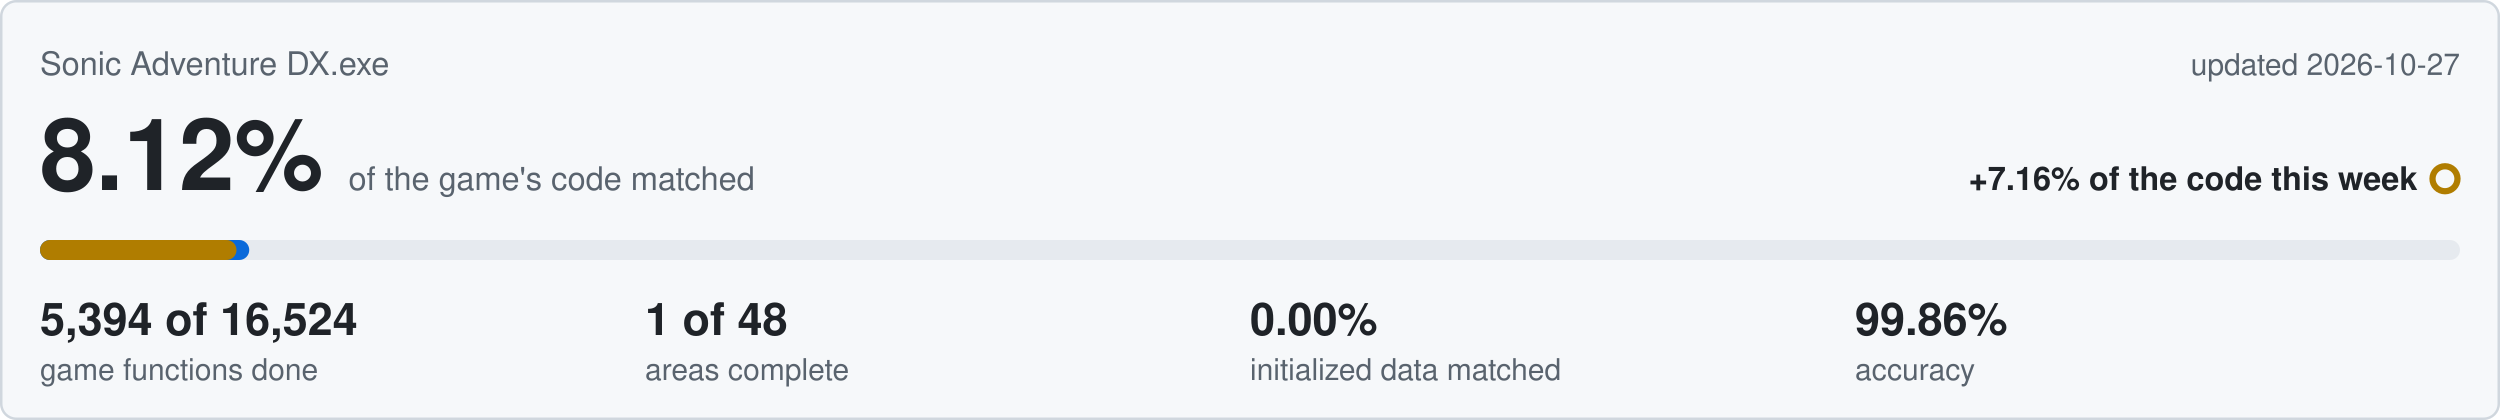
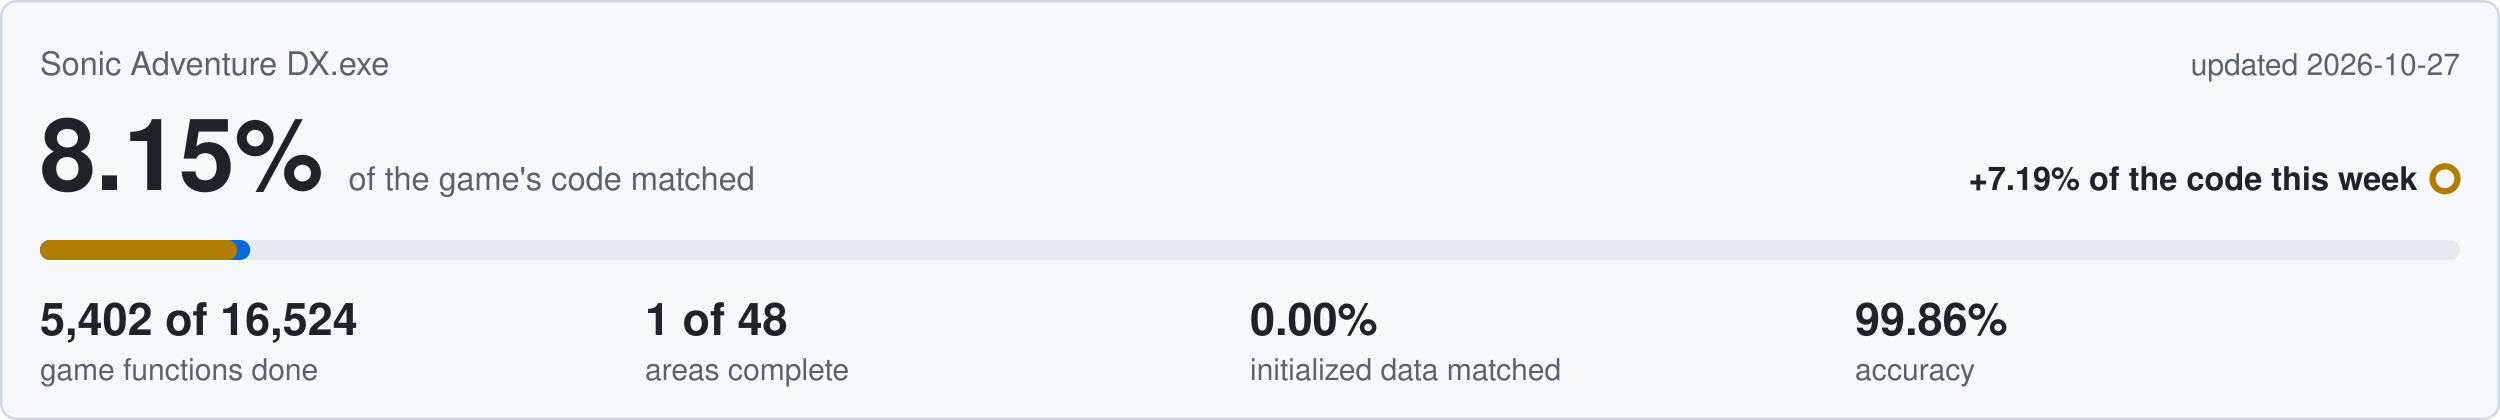
<svg xmlns="http://www.w3.org/2000/svg" viewBox="0 0 1000 168" width="1000" height="168">
  <rect x="0.5" y="0.5" width="999" height="167" rx="6" fill="#f6f8fa" stroke="#d0d7de" />
  <text x="16" y="30" font-family="Segoe UI,Helvetica,Arial,sans-serif" font-size="13" fill="#59636e">Sonic Adventure DX.exe</text>
  <text x="984" y="30" text-anchor="end" font-family="Segoe UI,Helvetica,Arial,sans-serif" font-size="12" fill="#59636e">updated 2026-10-27</text>
-   <text x="16" y="76" font-family="Segoe UI,Helvetica,Arial,sans-serif" font-size="40" font-weight="600" fill="#1f2328">8.12%<tspan dx="10" font-size="13" font-weight="400" fill="#59636e">of the game's code matched</tspan>
+   <text x="16" y="76" font-family="Segoe UI,Helvetica,Arial,sans-serif" font-size="40" font-weight="600" fill="#1f2328">8.15%<tspan dx="10" font-size="13" font-weight="400" fill="#59636e">of the game's code matched</tspan>
  </text>
-   <text x="967" y="76" text-anchor="end" font-family="Segoe UI,Helvetica,Arial,sans-serif" font-size="13" font-weight="600" fill="#1f2328">+7.16% of the code this week</text>
+   <text x="967" y="76" text-anchor="end" font-family="Segoe UI,Helvetica,Arial,sans-serif" font-size="13" font-weight="600" fill="#1f2328">+7.19% of the code this week</text>
  <circle cx="978" cy="71.5" r="5" fill="none" stroke="#b07d00" stroke-width="2.5" />
  <rect x="16" y="96" width="968" height="8" rx="4" fill="#e6eaef" />
-   <rect x="16" y="96" width="83.7" height="8" rx="4" fill="#0969da" />
-   <rect x="16" y="96" width="78.6" height="8" rx="4" fill="#b07d00" />
-   <text x="16" y="134" font-family="Segoe UI,Helvetica,Arial,sans-serif" font-size="18" font-weight="600" fill="#1f2328">5,394 of 16,524</text>
+   <rect x="16" y="96" width="84.1" height="8" rx="4" fill="#0969da" />
+   <rect x="16" y="96" width="78.9" height="8" rx="4" fill="#b07d00" />
+   <text x="16" y="134" font-family="Segoe UI,Helvetica,Arial,sans-serif" font-size="18" font-weight="600" fill="#1f2328">5,402 of 16,524</text>
  <text x="16" y="152" font-family="Segoe UI,Helvetica,Arial,sans-serif" font-size="12" fill="#59636e">game functions done</text>
  <text x="258" y="134" font-family="Segoe UI,Helvetica,Arial,sans-serif" font-size="18" font-weight="600" fill="#1f2328">1 of 48</text>
  <text x="258" y="152" font-family="Segoe UI,Helvetica,Arial,sans-serif" font-size="12" fill="#59636e">areas complete</text>
  <text x="500" y="134" font-family="Segoe UI,Helvetica,Arial,sans-serif" font-size="18" font-weight="600" fill="#1f2328">0.00%</text>
  <text x="500" y="152" font-family="Segoe UI,Helvetica,Arial,sans-serif" font-size="12" fill="#59636e">initialized data matched</text>
  <text x="742" y="134" font-family="Segoe UI,Helvetica,Arial,sans-serif" font-size="18" font-weight="600" fill="#1f2328">99.86%</text>
  <text x="742" y="152" font-family="Segoe UI,Helvetica,Arial,sans-serif" font-size="12" fill="#59636e">accuracy</text>
</svg>
